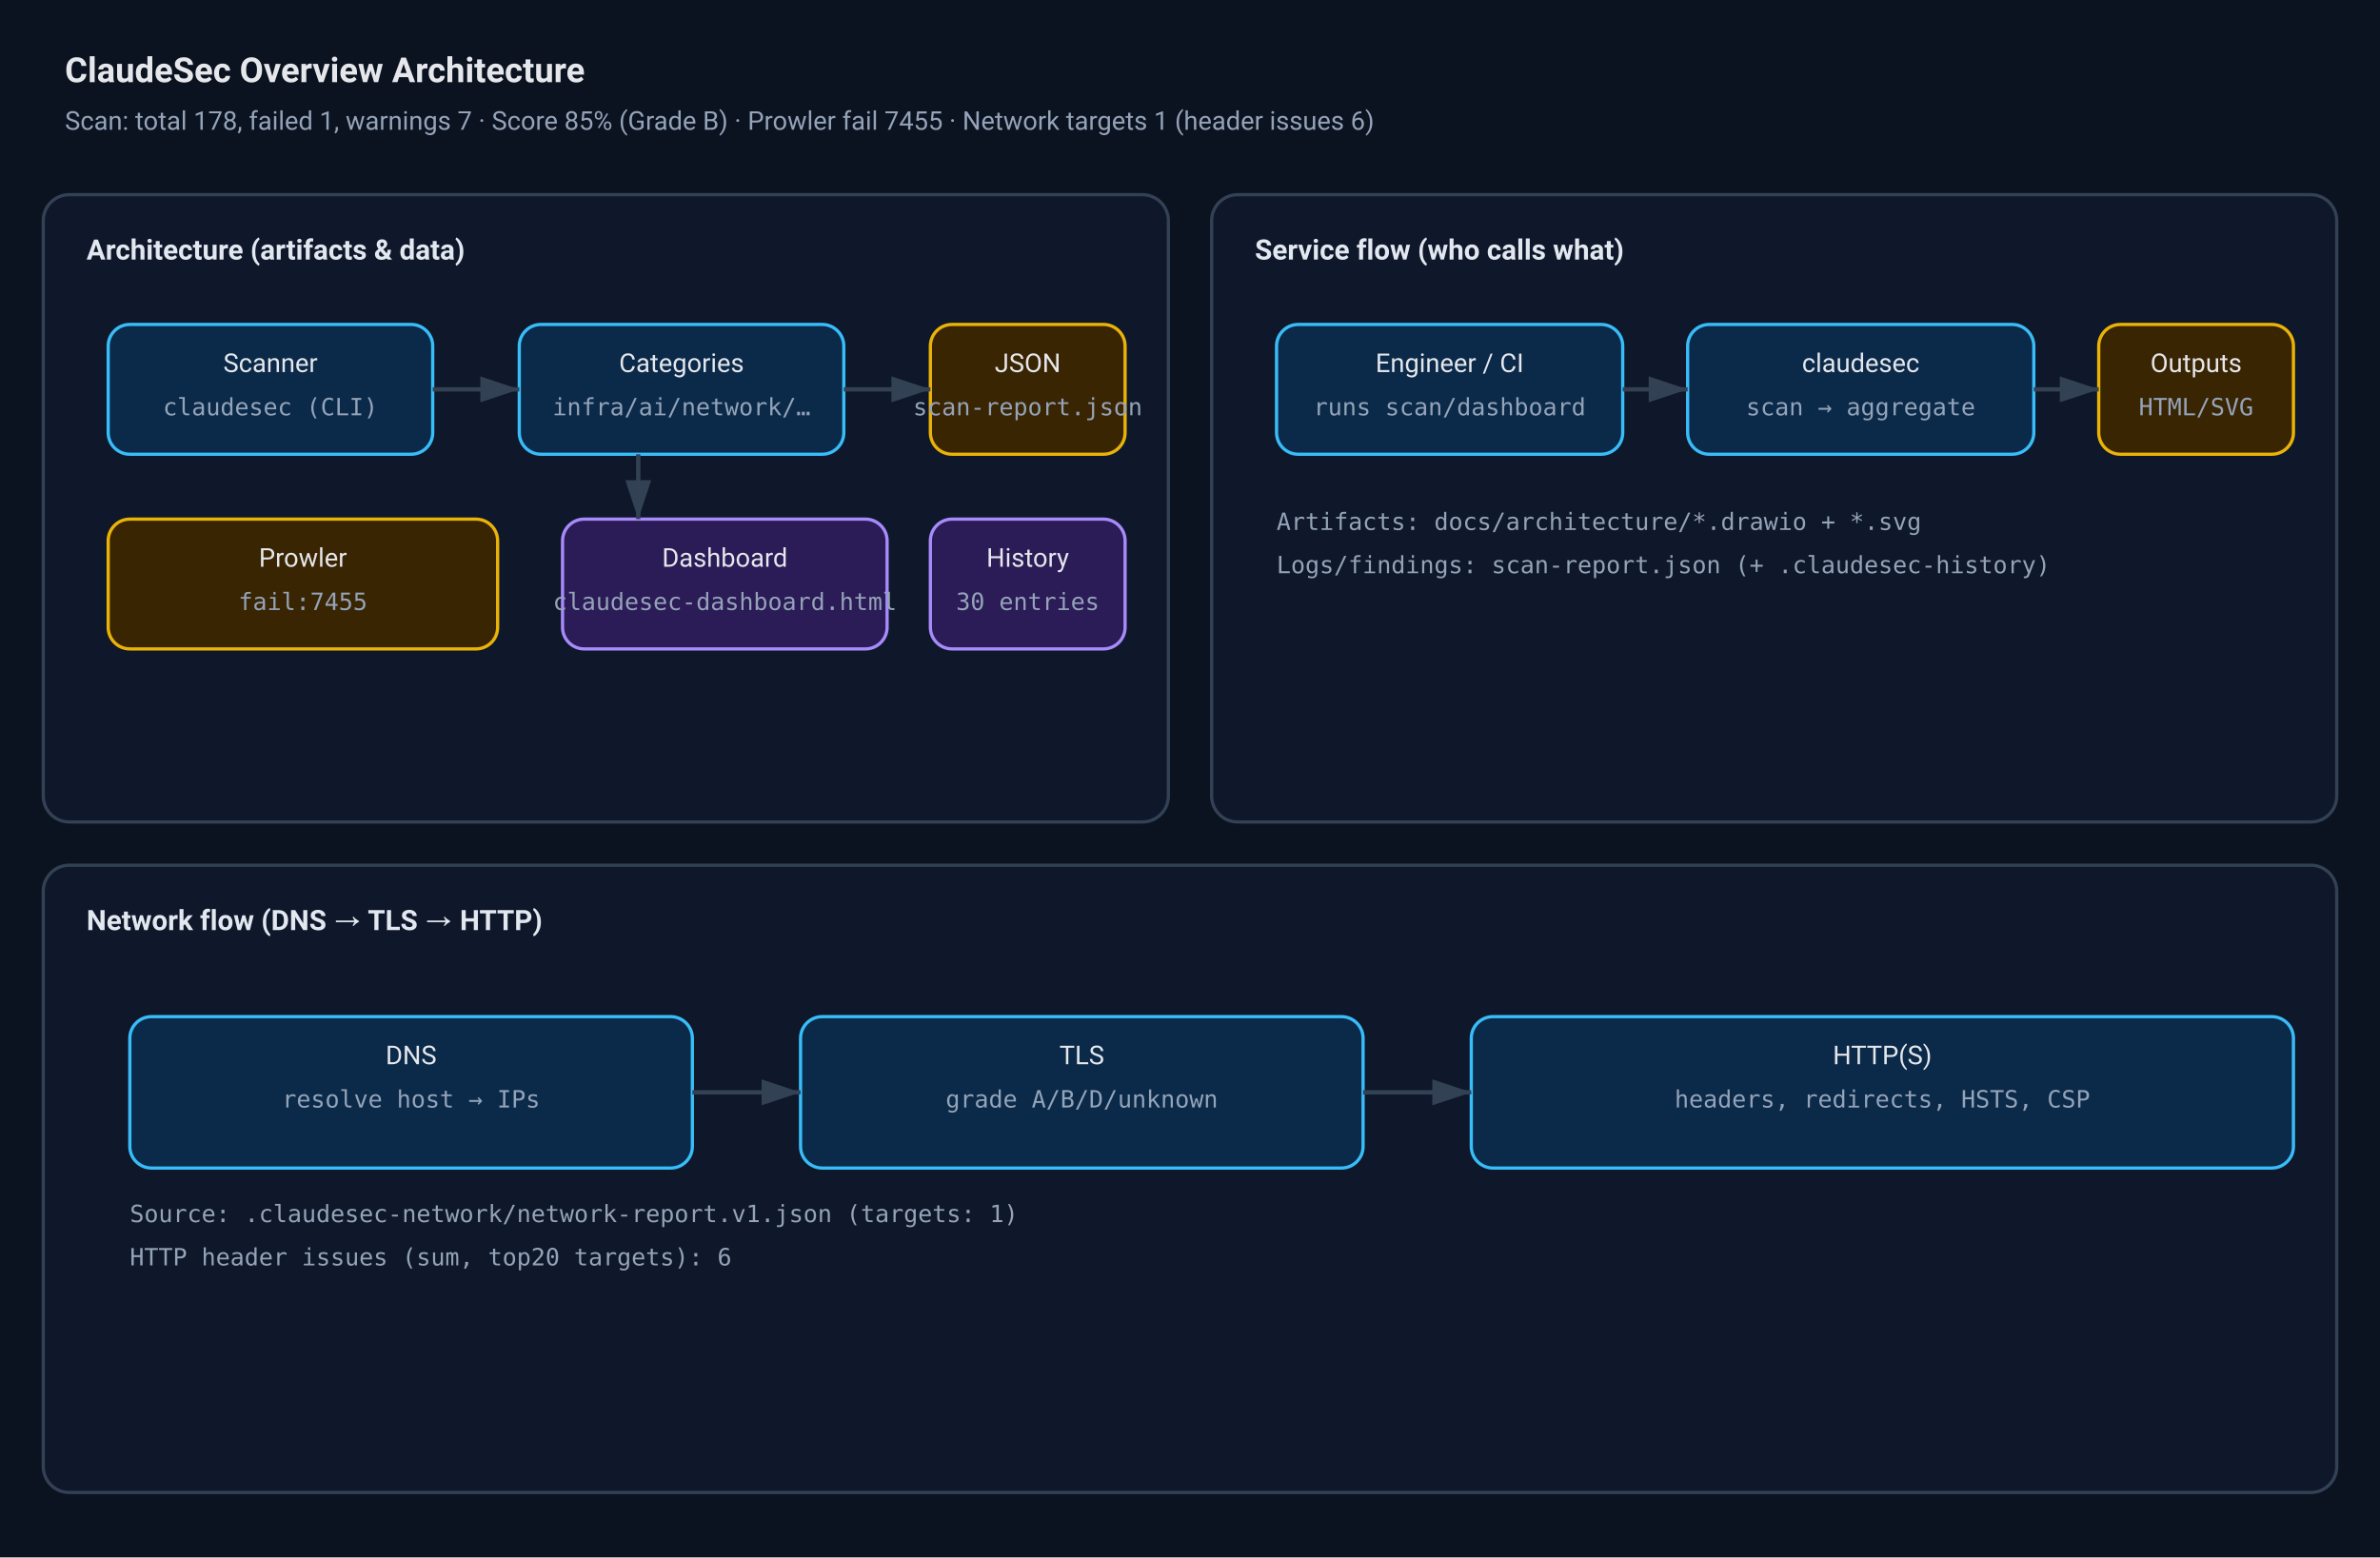
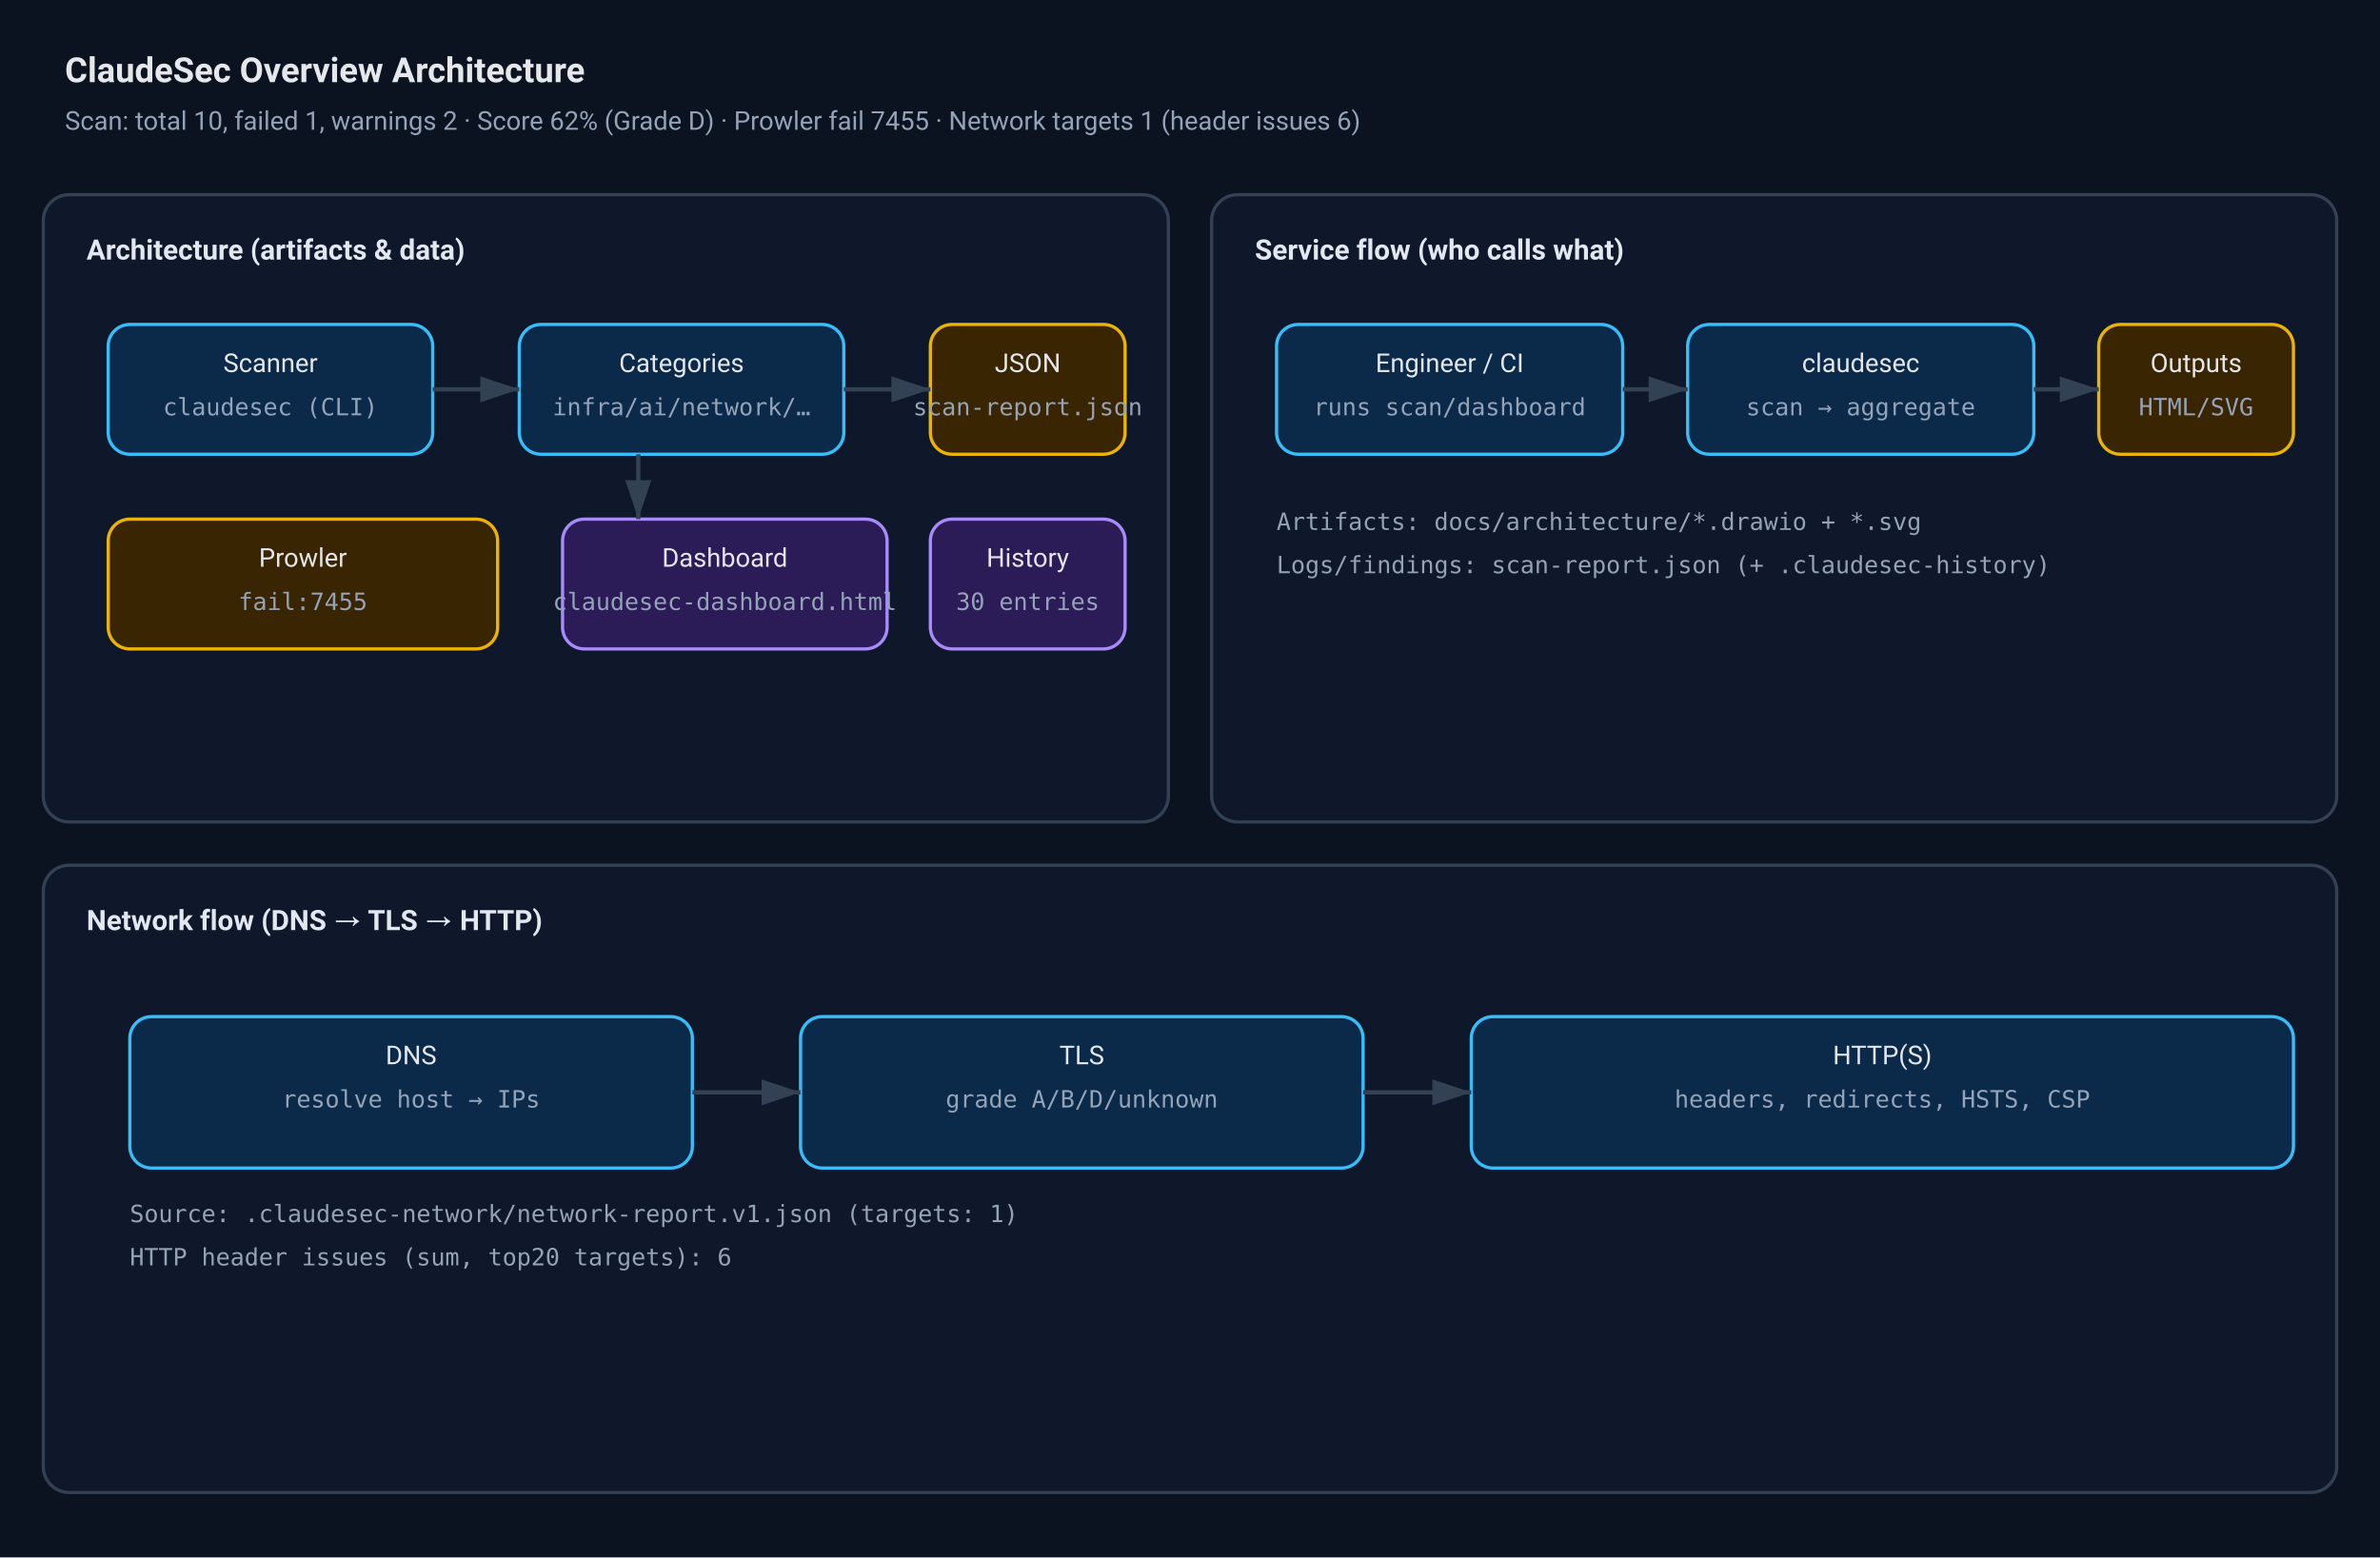
<svg xmlns="http://www.w3.org/2000/svg" viewBox="0 0 1100 720" width="1100" height="720">
  <defs>
    <marker id="arrow" markerWidth="10" markerHeight="10" refX="9" refY="3" orient="auto">
      <path d="M0,0 L0,6 L9,3 z" fill="#334155" />
    </marker>
  </defs>
  <style>
  .bg{fill:#0b1220}
  .card{fill:#0f172a;stroke:#334155;stroke-width:1.5}
  .boxA{fill:#0b2a4a;stroke:#38bdf8;stroke-width:1.5}
  .boxB{fill:#3a2503;stroke:#eab308;stroke-width:1.5}
  .boxC{fill:#2b1b57;stroke:#a78bfa;stroke-width:1.5}
  .txt{font-family:system-ui,-apple-system,Segoe UI,Roboto,Helvetica,Arial,sans-serif;font-size:12px;fill:#e5e7eb}
  .muted{fill:#94a3b8}
  .title{font-size:16px;font-weight:700}
  .h2{font-size:13px;font-weight:700;fill:#e2e8f0}
  .mono{font-family:ui-monospace,SFMono-Regular,Menlo,Monaco,Consolas,monospace;font-size:11px}
</style>
  <rect class="bg" x="0" y="0" width="1100" height="720" />
  <text class="txt title" x="30" y="38">ClaudeSec Overview Architecture</text>
-   <text class="txt muted" x="30" y="60">Scan: total 178, failed 1, warnings 7 · Score 85% (Grade B) · Prowler fail 7455 · Network targets 1 (header issues 6)</text>
+   <text class="txt muted" x="30" y="60">Scan: total 10, failed 1, warnings 2 · Score 62% (Grade D) · Prowler fail 7455 · Network targets 1 (header issues 6)</text>
  <rect class="card" x="20" y="90" width="520" height="290" rx="12" />
  <rect class="card" x="560" y="90" width="520" height="290" rx="12" />
  <rect class="card" x="20" y="400" width="1060" height="290" rx="12" />
  <text class="txt h2" x="40" y="120">Architecture (artifacts &amp; data)</text>
  <text class="txt h2" x="580" y="120">Service flow (who calls what)</text>
  <text class="txt h2" x="40" y="430">Network flow (DNS → TLS → HTTP)</text>
  <rect x="50" y="150" width="150" height="60" rx="10" class="boxA" />
  <text class="txt" x="125.0" y="172" text-anchor="middle">Scanner</text>
  <text class="txt muted mono" x="125.0" y="192" text-anchor="middle">claudesec (CLI)</text>
  <rect x="240" y="150" width="150" height="60" rx="10" class="boxA" />
  <text class="txt" x="315.0" y="172" text-anchor="middle">Categories</text>
  <text class="txt muted mono" x="315.0" y="192" text-anchor="middle">infra/ai/network/…</text>
  <rect x="430" y="150" width="90" height="60" rx="10" class="boxB" />
  <text class="txt" x="475.0" y="172" text-anchor="middle">JSON</text>
  <text class="txt muted mono" x="475.0" y="192" text-anchor="middle">scan-report.json</text>
  <rect x="50" y="240" width="180" height="60" rx="10" class="boxB" />
  <text class="txt" x="140.0" y="262" text-anchor="middle">Prowler</text>
  <text class="txt muted mono" x="140.0" y="282" text-anchor="middle">fail:7455</text>
  <rect x="260" y="240" width="150" height="60" rx="10" class="boxC" />
  <text class="txt" x="335.0" y="262" text-anchor="middle">Dashboard</text>
  <text class="txt muted mono" x="335.0" y="282" text-anchor="middle">claudesec-dashboard.html</text>
  <rect x="430" y="240" width="90" height="60" rx="10" class="boxC" />
  <text class="txt" x="475.0" y="262" text-anchor="middle">History</text>
  <text class="txt muted mono" x="475.0" y="282" text-anchor="middle">30 entries</text>
  <line x1="200" y1="180" x2="240" y2="180" stroke="#334155" stroke-width="2" marker-end="url(#arrow)" />
  <line x1="390" y1="180" x2="430" y2="180" stroke="#334155" stroke-width="2" marker-end="url(#arrow)" />
  <line x1="295" y1="210" x2="295" y2="240" stroke="#334155" stroke-width="2" marker-end="url(#arrow)" />
  <rect x="590" y="150" width="160" height="60" rx="10" class="boxA" />
  <text class="txt" x="670.0" y="172" text-anchor="middle">Engineer / CI</text>
  <text class="txt muted mono" x="670.0" y="192" text-anchor="middle">runs scan/dashboard</text>
  <rect x="780" y="150" width="160" height="60" rx="10" class="boxA" />
  <text class="txt" x="860.0" y="172" text-anchor="middle">claudesec</text>
  <text class="txt muted mono" x="860.0" y="192" text-anchor="middle">scan → aggregate</text>
  <rect x="970" y="150" width="90" height="60" rx="10" class="boxB" />
  <text class="txt" x="1015.0" y="172" text-anchor="middle">Outputs</text>
  <text class="txt muted mono" x="1015.0" y="192" text-anchor="middle">HTML/SVG</text>
  <line x1="750" y1="180" x2="780" y2="180" stroke="#334155" stroke-width="2" marker-end="url(#arrow)" />
  <line x1="940" y1="180" x2="970" y2="180" stroke="#334155" stroke-width="2" marker-end="url(#arrow)" />
  <text class="txt muted mono" x="590" y="245">Artifacts: docs/architecture/*.drawio + *.svg</text>
  <text class="txt muted mono" x="590" y="265">Logs/findings: scan-report.json (+ .claudesec-history)</text>
  <rect x="60" y="470" width="260" height="70" rx="10" class="boxA" />
  <text class="txt" x="190.0" y="492" text-anchor="middle">DNS</text>
  <text class="txt muted mono" x="190.0" y="512" text-anchor="middle">resolve host → IPs</text>
  <rect x="370" y="470" width="260" height="70" rx="10" class="boxA" />
  <text class="txt" x="500.0" y="492" text-anchor="middle">TLS</text>
  <text class="txt muted mono" x="500.0" y="512" text-anchor="middle">grade A/B/D/unknown</text>
  <rect x="680" y="470" width="380" height="70" rx="10" class="boxA" />
  <text class="txt" x="870.0" y="492" text-anchor="middle">HTTP(S)</text>
  <text class="txt muted mono" x="870.0" y="512" text-anchor="middle">headers, redirects, HSTS, CSP</text>
  <line x1="320" y1="505" x2="370" y2="505" stroke="#334155" stroke-width="2" marker-end="url(#arrow)" />
  <line x1="630" y1="505" x2="680" y2="505" stroke="#334155" stroke-width="2" marker-end="url(#arrow)" />
  <text class="txt muted mono" x="60" y="565">Source: .claudesec-network/network-report.v1.json (targets: 1)</text>
  <text class="txt muted mono" x="60" y="585">HTTP header issues (sum, top20 targets): 6</text>
</svg>
